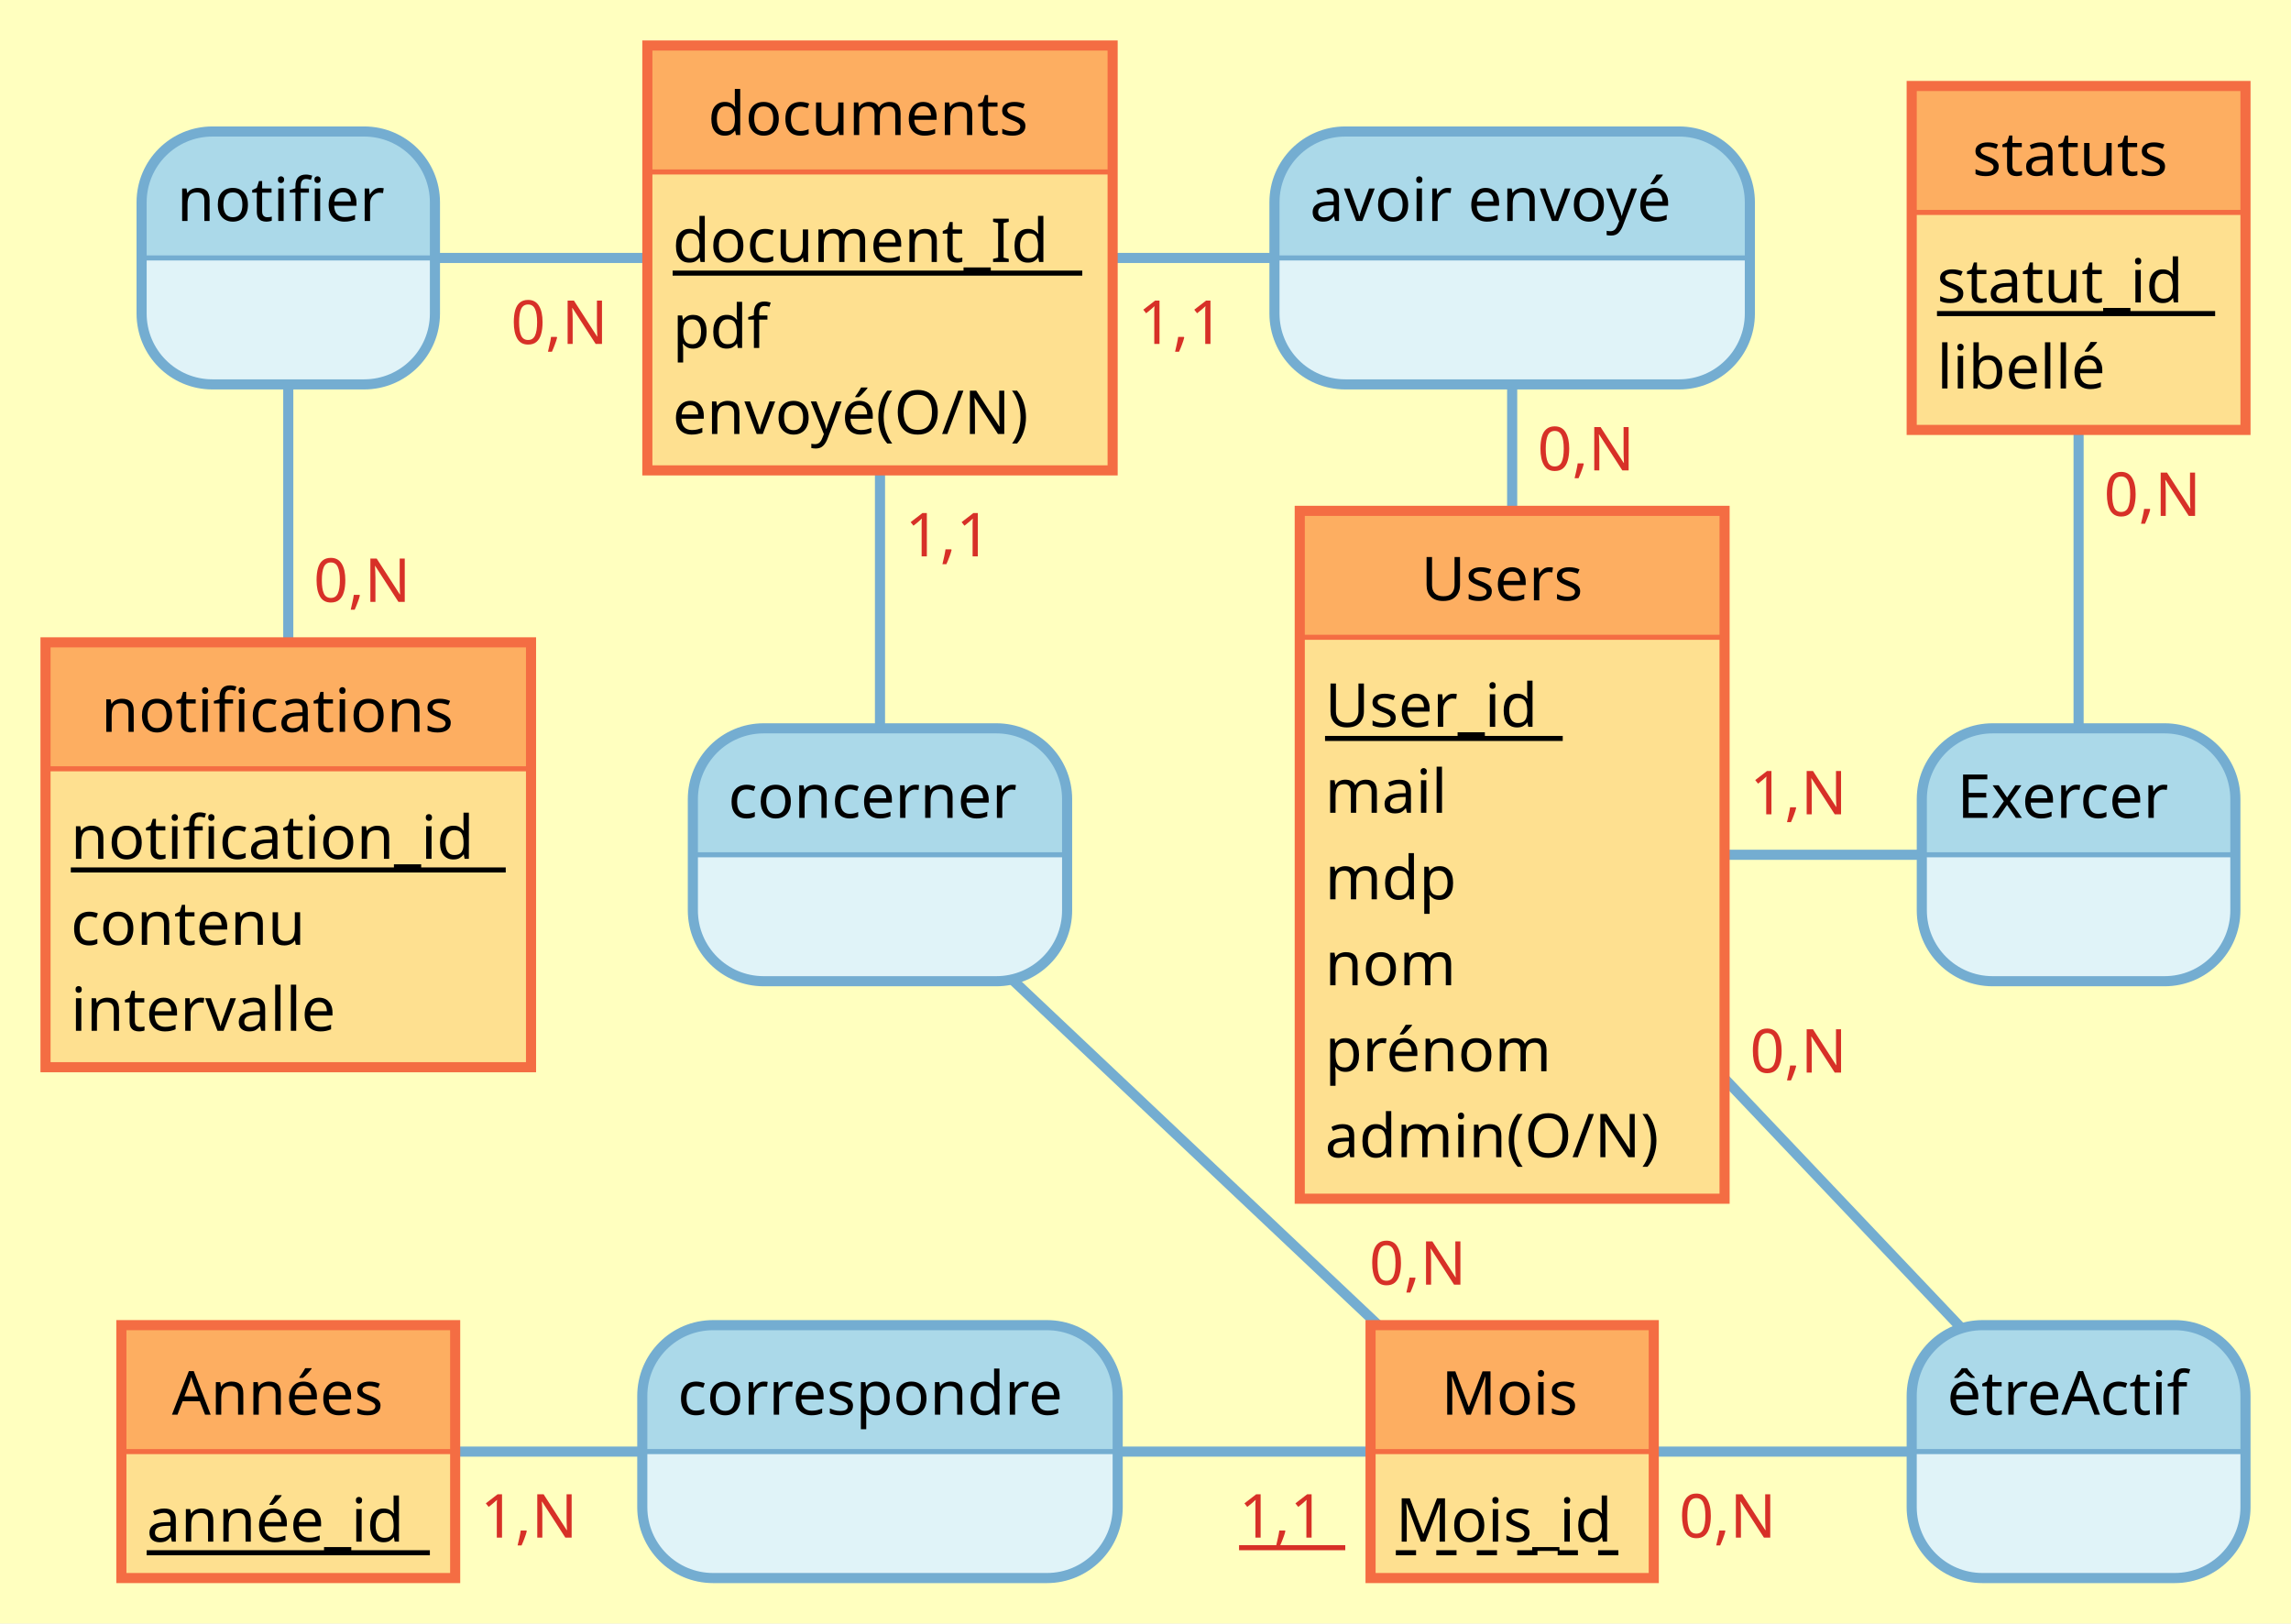
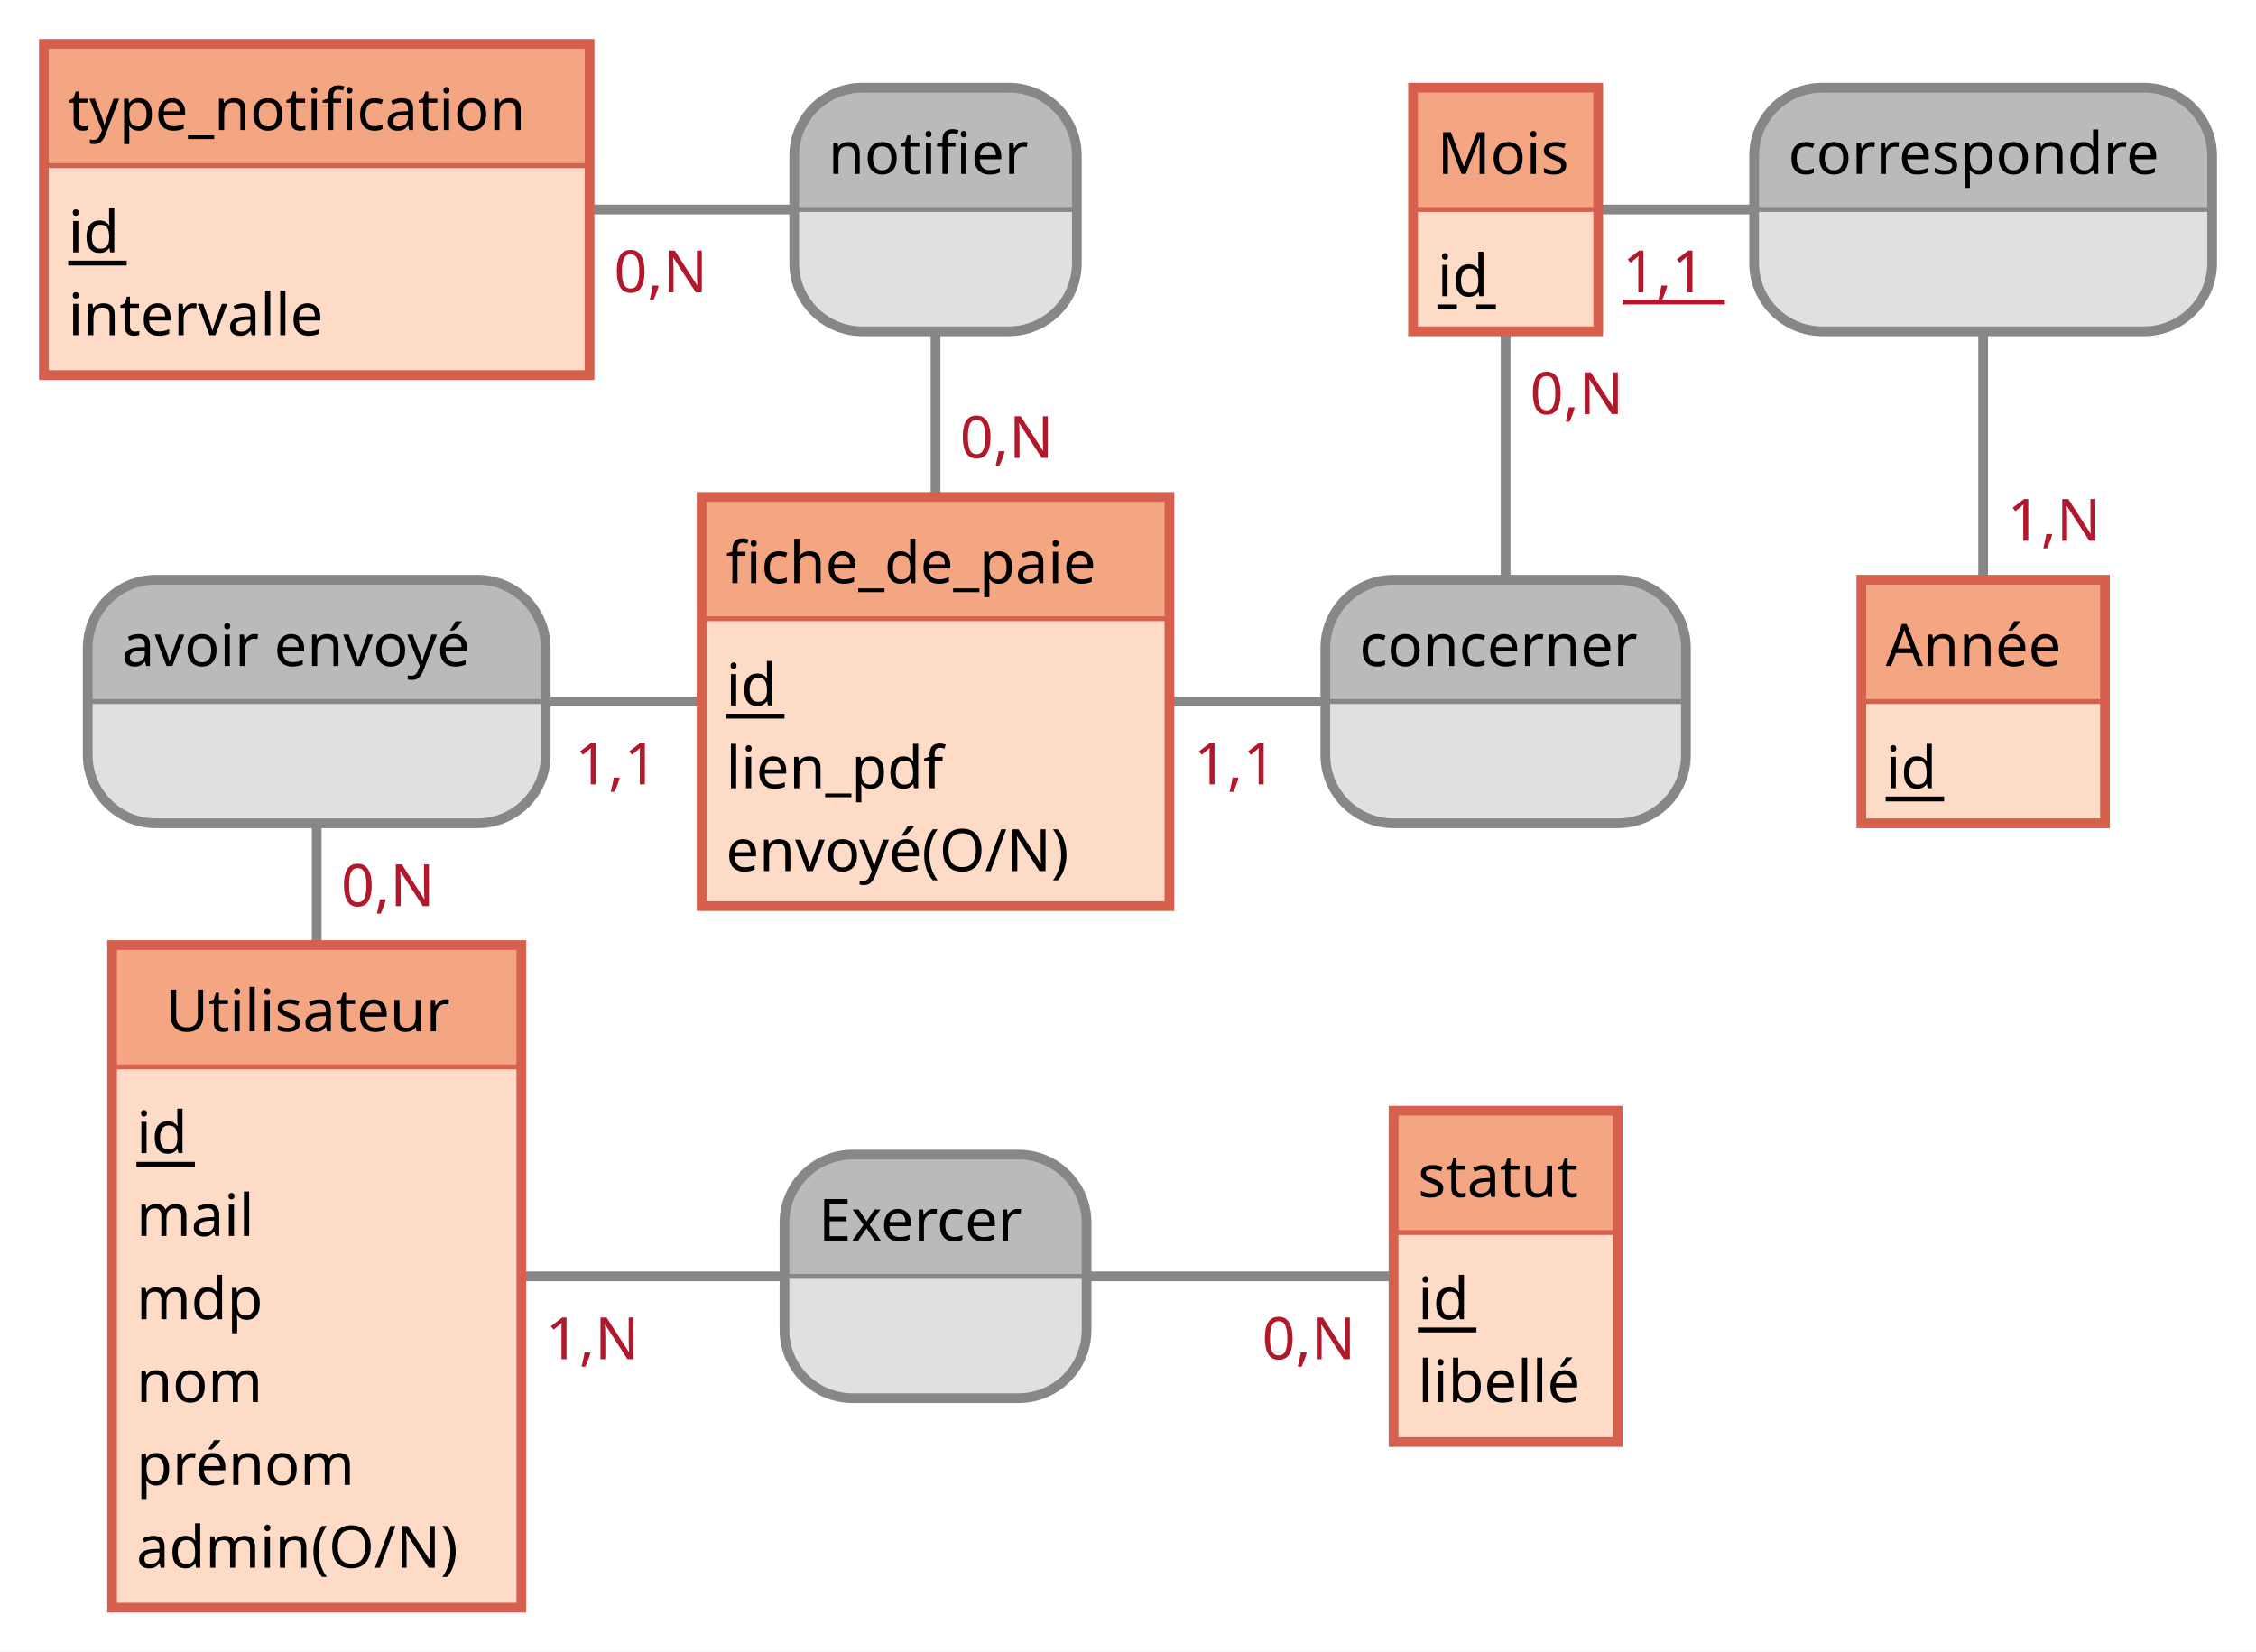
- <svg xmlns="http://www.w3.org/2000/svg" width="453" height="321" view_box="0 0 453 321">\n\n<rect id="frame" x="0" y="0" width="453" height="321" fill="#ffffbf" stroke="none" stroke-width="0" />
-   <line x1="299" y1="287" x2="174" y2="287" stroke="#74add1" stroke-width="2" />
-   <text x="245" y="304.0" fill="#d73027" font-family="Verdana" font-size="12">1,1</text>
-   <line x1="245" y1="306.0" x2="266" y2="306.0" stroke="#d73027" stroke-width="1" />
-   <line x1="57" y1="287" x2="174" y2="287" stroke="#74add1" stroke-width="2" />
-   <text x="95" y="304.0" fill="#d73027" font-family="Verdana" font-size="12">1,N</text>
+ <svg xmlns="http://www.w3.org/2000/svg" width="463" height="339" view_box="0 0 463 339">\n\n<rect id="frame" x="0" y="0" width="463" height="339" fill="#ffffff" stroke="none" stroke-width="0" />
+   <line x1="65" y1="262" x2="65" y2="144" stroke="#878787" stroke-width="2" />
+   <text x="70.0" y="186" fill="#b2182b" font-family="Verdana" font-size="12">0,N</text>
+   <line x1="192" y1="144" x2="65" y2="144" stroke="#878787" stroke-width="2" />
+   <text x="118" y="161.0" fill="#b2182b" font-family="Verdana" font-size="12">1,1</text>
+   <g id="association-avoir envoyé">
+     <path d="M 98 119 a 14 14 90 0 1 14 14 V 144 h -94 V 133 a 14 14 90 0 1 14 -14" fill="#bababa" stroke="#bababa" stroke-width="0" />
+     <path d="M 112 144.0 v 11 a 14 14 90 0 1 -14 14 H 32 a 14 14 90 0 1 -14 -14 V 144.0 H 94" fill="#e0e0e0" stroke="#e0e0e0" stroke-width="0" />
+     <rect x="18" y="119" width="94" height="50" fill="none" rx="14" stroke="#878787" stroke-width="2" />
+     <line x1="18" y1="144" x2="112" y2="144" stroke="#878787" stroke-width="1" />
+     <text x="25" y="136.7" fill="#000000" font-family="Verdana" font-size="12">avoir envoyé</text>
+   </g>
+   <line x1="65" y1="262" x2="192" y2="262" stroke="#878787" stroke-width="2" />
+   <text x="112" y="279.0" fill="#b2182b" font-family="Verdana" font-size="12">1,N</text>
+   <line x1="309" y1="262" x2="192" y2="262" stroke="#878787" stroke-width="2" />
+   <text x="259" y="279.0" fill="#b2182b" font-family="Verdana" font-size="12">0,N</text>
+   <g id="association-Exercer">
+     <path d="M 209 237 a 14 14 90 0 1 14 14 V 262 h -62 V 251 a 14 14 90 0 1 14 -14" fill="#bababa" stroke="#bababa" stroke-width="0" />
+     <path d="M 223 262.0 v 11 a 14 14 90 0 1 -14 14 H 175 a 14 14 90 0 1 -14 -14 V 262.0 H 62" fill="#e0e0e0" stroke="#e0e0e0" stroke-width="0" />
+     <rect x="161" y="237" width="62" height="50" fill="none" rx="14" stroke="#878787" stroke-width="2" />
+     <line x1="161" y1="262" x2="223" y2="262" stroke="#878787" stroke-width="1" />
+     <text x="168" y="254.7" fill="#000000" font-family="Verdana" font-size="12">Exercer</text>
+   </g>
+   <line x1="309" y1="43" x2="407" y2="43" stroke="#878787" stroke-width="2" />
+   <text x="333" y="60.0" fill="#b2182b" font-family="Verdana" font-size="12">1,1</text>
+   <line x1="333" y1="62.0" x2="354" y2="62.0" stroke="#b2182b" stroke-width="1" />
+   <line x1="407" y1="144" x2="407" y2="43" stroke="#878787" stroke-width="2" />
+   <text x="412.0" y="111" fill="#b2182b" font-family="Verdana" font-size="12">1,N</text>
  <g id="association-correspondre">
-     <path d="M 207 262 a 14 14 90 0 1 14 14 V 287 h -94 V 276 a 14 14 90 0 1 14 -14" fill="#abd9e9" stroke="#abd9e9" stroke-width="0" />
-     <path d="M 221 287.0 v 11 a 14 14 90 0 1 -14 14 H 141 a 14 14 90 0 1 -14 -14 V 287.0 H 94" fill="#e0f3f8" stroke="#e0f3f8" stroke-width="0" />
-     <rect x="127" y="262" width="94" height="50" fill="none" rx="14" stroke="#74add1" stroke-width="2" />
-     <line x1="127" y1="287" x2="221" y2="287" stroke="#74add1" stroke-width="1" />
-     <text x="134" y="279.7" fill="#000000" font-family="Verdana" font-size="12">correspondre</text>
+     <path d="M 440 18 a 14 14 90 0 1 14 14 V 43 h -94 V 32 a 14 14 90 0 1 14 -14" fill="#bababa" stroke="#bababa" stroke-width="0" />
+     <path d="M 454 43.0 v 11 a 14 14 90 0 1 -14 14 H 374 a 14 14 90 0 1 -14 -14 V 43.0 H 94" fill="#e0e0e0" stroke="#e0e0e0" stroke-width="0" />
+     <rect x="360" y="18" width="94" height="50" fill="none" rx="14" stroke="#878787" stroke-width="2" />
+     <line x1="360" y1="43" x2="454" y2="43" stroke="#878787" stroke-width="1" />
+     <text x="367" y="35.7" fill="#000000" font-family="Verdana" font-size="12">correspondre</text>
  </g>
-   <line x1="299" y1="287" x2="411" y2="287" stroke="#74add1" stroke-width="2" />
-   <text x="332" y="304.0" fill="#d73027" font-family="Verdana" font-size="12">0,N</text>
-   <line x1="299" y1="169" x2="411" y2="287" stroke="#74add1" stroke-width="2" />
-   <text x="346" y="212.06" fill="#d73027" font-family="Verdana" font-size="12">0,N</text>
-   <g id="association-êtreActif">
-     <path d="M 430 262 a 14 14 90 0 1 14 14 V 287 h -66 V 276 a 14 14 90 0 1 14 -14" fill="#abd9e9" stroke="#abd9e9" stroke-width="0" />
-     <path d="M 444 287.0 v 11 a 14 14 90 0 1 -14 14 H 392 a 14 14 90 0 1 -14 -14 V 287.0 H 66" fill="#e0f3f8" stroke="#e0f3f8" stroke-width="0" />
-     <rect x="378" y="262" width="66" height="50" fill="none" rx="14" stroke="#74add1" stroke-width="2" />
-     <line x1="378" y1="287" x2="444" y2="287" stroke="#74add1" stroke-width="1" />
-     <text x="385" y="279.7" fill="#000000" font-family="Verdana" font-size="12">êtreActif</text>
+   <line x1="65" y1="43" x2="192" y2="43" stroke="#878787" stroke-width="2" />
+   <text x="126" y="60.0" fill="#b2182b" font-family="Verdana" font-size="12">0,N</text>
+   <line x1="192" y1="144" x2="192" y2="43" stroke="#878787" stroke-width="2" />
+   <text x="197.0" y="94" fill="#b2182b" font-family="Verdana" font-size="12">0,N</text>
+   <g id="association-notifier">
+     <path d="M 207 18 a 14 14 90 0 1 14 14 V 43 h -58 V 32 a 14 14 90 0 1 14 -14" fill="#bababa" stroke="#bababa" stroke-width="0" />
+     <path d="M 221 43.0 v 11 a 14 14 90 0 1 -14 14 H 177 a 14 14 90 0 1 -14 -14 V 43.0 H 58" fill="#e0e0e0" stroke="#e0e0e0" stroke-width="0" />
+     <rect x="163" y="18" width="58" height="50" fill="none" rx="14" stroke="#878787" stroke-width="2" />
+     <line x1="163" y1="43" x2="221" y2="43" stroke="#878787" stroke-width="1" />
+     <text x="170" y="35.7" fill="#000000" font-family="Verdana" font-size="12">notifier</text>
  </g>
-   <line x1="299" y1="169" x2="299" y2="51" stroke="#74add1" stroke-width="2" />
-   <text x="304.0" y="93" fill="#d73027" font-family="Verdana" font-size="12">0,N</text>
-   <line x1="174" y1="51" x2="299" y2="51" stroke="#74add1" stroke-width="2" />
-   <text x="225" y="68.0" fill="#d73027" font-family="Verdana" font-size="12">1,1</text>
-   <g id="association-avoir envoyé">
-     <path d="M 332 26 a 14 14 90 0 1 14 14 V 51 h -94 V 40 a 14 14 90 0 1 14 -14" fill="#abd9e9" stroke="#abd9e9" stroke-width="0" />
-     <path d="M 346 51.0 v 11 a 14 14 90 0 1 -14 14 H 266 a 14 14 90 0 1 -14 -14 V 51.0 H 94" fill="#e0f3f8" stroke="#e0f3f8" stroke-width="0" />
-     <rect x="252" y="26" width="94" height="50" fill="none" rx="14" stroke="#74add1" stroke-width="2" />
-     <line x1="252" y1="51" x2="346" y2="51" stroke="#74add1" stroke-width="1" />
-     <text x="259" y="43.7" fill="#000000" font-family="Verdana" font-size="12">avoir envoyé</text>
+   <line x1="192" y1="144" x2="309" y2="144" stroke="#878787" stroke-width="2" />
+   <text x="245" y="161.0" fill="#b2182b" font-family="Verdana" font-size="12">1,1</text>
+   <line x1="309" y1="43" x2="309" y2="144" stroke="#878787" stroke-width="2" />
+   <text x="314.0" y="85" fill="#b2182b" font-family="Verdana" font-size="12">0,N</text>
+   <g id="association-concerner">
+     <path d="M 332 119 a 14 14 90 0 1 14 14 V 144 h -74 V 133 a 14 14 90 0 1 14 -14" fill="#bababa" stroke="#bababa" stroke-width="0" />
+     <path d="M 346 144.0 v 11 a 14 14 90 0 1 -14 14 H 286 a 14 14 90 0 1 -14 -14 V 144.0 H 74" fill="#e0e0e0" stroke="#e0e0e0" stroke-width="0" />
+     <rect x="272" y="119" width="74" height="50" fill="none" rx="14" stroke="#878787" stroke-width="2" />
+     <line x1="272" y1="144" x2="346" y2="144" stroke="#878787" stroke-width="1" />
+     <text x="279" y="136.7" fill="#000000" font-family="Verdana" font-size="12">concerner</text>
  </g>
-   <line x1="299" y1="169" x2="411" y2="169" stroke="#74add1" stroke-width="2" />
-   <text x="346" y="161.0" fill="#d73027" font-family="Verdana" font-size="12">1,N</text>
-   <line x1="411" y1="51" x2="411" y2="169" stroke="#74add1" stroke-width="2" />
-   <text x="416.0" y="102" fill="#d73027" font-family="Verdana" font-size="12">0,N</text>
-   <g id="association-Exercer">
-     <path d="M 428 144 a 14 14 90 0 1 14 14 V 169 h -62 V 158 a 14 14 90 0 1 14 -14" fill="#abd9e9" stroke="#abd9e9" stroke-width="0" />
-     <path d="M 442 169.0 v 11 a 14 14 90 0 1 -14 14 H 394 a 14 14 90 0 1 -14 -14 V 169.0 H 62" fill="#e0f3f8" stroke="#e0f3f8" stroke-width="0" />
-     <rect x="380" y="144" width="62" height="50" fill="none" rx="14" stroke="#74add1" stroke-width="2" />
-     <line x1="380" y1="169" x2="442" y2="169" stroke="#74add1" stroke-width="1" />
-     <text x="387" y="161.7" fill="#000000" font-family="Verdana" font-size="12">Exercer</text>
+   <g id="entity-Utilisateur">
+     <g id="frame-Utilisateur">
+       <rect x="23" y="194" width="84" height="25" fill="#f4a582" stroke="#f4a582" stroke-width="0" />
+       <rect x="23" y="219.0" width="84" height="111" fill="#fddbc7" stroke="#fddbc7" stroke-width="0" />
+       <rect x="23" y="194" width="84" height="136" fill="none" stroke="#d6604d" stroke-width="2" />
+       <line x1="23" y1="219" x2="107" y2="219" stroke="#d6604d" stroke-width="1" />
+     </g>
+     <text x="34" y="211.7" fill="#000000" font-family="Verdana" font-size="12">Utilisateur</text>
+     <text x="28" y="236.7" fill="#000000" font-family="Verdana" font-size="12">id</text>
+     <line x1="28" y1="239" x2="40" y2="239" stroke="#000000" stroke-width="1" />
+     <text x="28" y="253.7" fill="#000000" font-family="Verdana" font-size="12">mail</text>
+     <text x="28" y="270.8" fill="#000000" font-family="Verdana" font-size="12">mdp</text>
+     <text x="28" y="287.8" fill="#000000" font-family="Verdana" font-size="12">nom</text>
+     <text x="28" y="304.8" fill="#000000" font-family="Verdana" font-size="12">prénom</text>
+     <text x="28" y="321.8" fill="#000000" font-family="Verdana" font-size="12">admin(O/N)</text>
  </g>
-   <line x1="174" y1="51" x2="174" y2="169" stroke="#74add1" stroke-width="2" />
-   <text x="179.0" y="110" fill="#d73027" font-family="Verdana" font-size="12">1,1</text>
-   <line x1="299" y1="287" x2="174" y2="169" stroke="#74add1" stroke-width="2" />
-   <text x="270.734" y="254" fill="#d73027" font-family="Verdana" font-size="12">0,N</text>
-   <g id="association-concerner">
-     <path d="M 197 144 a 14 14 90 0 1 14 14 V 169 h -74 V 158 a 14 14 90 0 1 14 -14" fill="#abd9e9" stroke="#abd9e9" stroke-width="0" />
-     <path d="M 211 169.0 v 11 a 14 14 90 0 1 -14 14 H 151 a 14 14 90 0 1 -14 -14 V 169.0 H 74" fill="#e0f3f8" stroke="#e0f3f8" stroke-width="0" />
-     <rect x="137" y="144" width="74" height="50" fill="none" rx="14" stroke="#74add1" stroke-width="2" />
-     <line x1="137" y1="169" x2="211" y2="169" stroke="#74add1" stroke-width="1" />
-     <text x="144" y="161.7" fill="#000000" font-family="Verdana" font-size="12">concerner</text>
-   </g>
-   <line x1="57" y1="169" x2="57" y2="51" stroke="#74add1" stroke-width="2" />
-   <text x="62.0" y="119" fill="#d73027" font-family="Verdana" font-size="12">0,N</text>
-   <line x1="174" y1="51" x2="57" y2="51" stroke="#74add1" stroke-width="2" />
-   <text x="101" y="68.0" fill="#d73027" font-family="Verdana" font-size="12">0,N</text>
-   <g id="association-notifier">
-     <path d="M 72 26 a 14 14 90 0 1 14 14 V 51 h -58 V 40 a 14 14 90 0 1 14 -14" fill="#abd9e9" stroke="#abd9e9" stroke-width="0" />
-     <path d="M 86 51.0 v 11 a 14 14 90 0 1 -14 14 H 42 a 14 14 90 0 1 -14 -14 V 51.0 H 58" fill="#e0f3f8" stroke="#e0f3f8" stroke-width="0" />
-     <rect x="28" y="26" width="58" height="50" fill="none" rx="14" stroke="#74add1" stroke-width="2" />
-     <line x1="28" y1="51" x2="86" y2="51" stroke="#74add1" stroke-width="1" />
-     <text x="35" y="43.7" fill="#000000" font-family="Verdana" font-size="12">notifier</text>
-   </g>
-   <g id="entity-documents">
-     <g id="frame-documents">
-       <rect x="128" y="9" width="92" height="25" fill="#fdae61" stroke="#fdae61" stroke-width="0" />
-       <rect x="128" y="34.0" width="92" height="59" fill="#fee090" stroke="#fee090" stroke-width="0" />
-       <rect x="128" y="9" width="92" height="84" fill="none" stroke="#f46d43" stroke-width="2" />
-       <line x1="128" y1="34" x2="220" y2="34" stroke="#f46d43" stroke-width="1" />
+   <g id="entity-type_notification">
+     <g id="frame-type_notification">
+       <rect x="9" y="9" width="112" height="25" fill="#f4a582" stroke="#f4a582" stroke-width="0" />
+       <rect x="9" y="34.0" width="112" height="43" fill="#fddbc7" stroke="#fddbc7" stroke-width="0" />
+       <rect x="9" y="9" width="112" height="68" fill="none" stroke="#d6604d" stroke-width="2" />
+       <line x1="9" y1="34" x2="121" y2="34" stroke="#d6604d" stroke-width="1" />
    </g>
-     <text x="140" y="26.7" fill="#000000" font-family="Verdana" font-size="12">documents</text>
-     <text x="133" y="51.8" fill="#000000" font-family="Verdana" font-size="12">document_Id</text>
-     <line x1="133" y1="54" x2="214" y2="54" stroke="#000000" stroke-width="1" />
-     <text x="133" y="68.8" fill="#000000" font-family="Verdana" font-size="12">pdf</text>
-     <text x="133" y="85.8" fill="#000000" font-family="Verdana" font-size="12">envoyé(O/N)</text>
+     <text x="14" y="26.7" fill="#000000" font-family="Verdana" font-size="12">type_notification</text>
+     <text x="14" y="51.8" fill="#000000" font-family="Verdana" font-size="12">id</text>
+     <line x1="14" y1="54" x2="26" y2="54" stroke="#000000" stroke-width="1" />
+     <text x="14" y="68.8" fill="#000000" font-family="Verdana" font-size="12">intervalle</text>
  </g>
  <g id="entity-Mois">
    <g id="frame-Mois">
-       <rect x="271" y="262" width="56" height="25" fill="#fdae61" stroke="#fdae61" stroke-width="0" />
-       <rect x="271" y="287.0" width="56" height="25" fill="#fee090" stroke="#fee090" stroke-width="0" />
-       <rect x="271" y="262" width="56" height="50" fill="none" stroke="#f46d43" stroke-width="2" />
-       <line x1="271" y1="287" x2="327" y2="287" stroke="#f46d43" stroke-width="1" />
+       <rect x="290" y="18" width="38" height="25" fill="#f4a582" stroke="#f4a582" stroke-width="0" />
+       <rect x="290" y="43.0" width="38" height="25" fill="#fddbc7" stroke="#fddbc7" stroke-width="0" />
+       <rect x="290" y="18" width="38" height="50" fill="none" stroke="#d6604d" stroke-width="2" />
+       <line x1="290" y1="43" x2="328" y2="43" stroke="#d6604d" stroke-width="1" />
    </g>
-     <text x="285" y="279.7" fill="#000000" font-family="Verdana" font-size="12">Mois</text>
-     <text x="276" y="304.8" fill="#000000" font-family="Verdana" font-size="12">Mois_id</text>
-     <line x1="276" y1="307" x2="322" y2="307" style="fill:none;stroke:#000000;stroke-width:1;stroke-dasharray:4;" />
+     <text x="295" y="35.7" fill="#000000" font-family="Verdana" font-size="12">Mois</text>
+     <text x="295" y="60.8" fill="#000000" font-family="Verdana" font-size="12">id</text>
+     <line x1="295" y1="63" x2="307" y2="63" style="fill:none;stroke:#000000;stroke-width:1;stroke-dasharray:4;" />
  </g>
-   <g id="entity-Users">
-     <g id="frame-Users">
-       <rect x="257" y="101" width="84" height="25" fill="#fdae61" stroke="#fdae61" stroke-width="0" />
-       <rect x="257" y="126.0" width="84" height="111" fill="#fee090" stroke="#fee090" stroke-width="0" />
-       <rect x="257" y="101" width="84" height="136" fill="none" stroke="#f46d43" stroke-width="2" />
-       <line x1="257" y1="126" x2="341" y2="126" stroke="#f46d43" stroke-width="1" />
+   <g id="entity-statut">
+     <g id="frame-statut">
+       <rect x="286" y="228" width="46" height="25" fill="#f4a582" stroke="#f4a582" stroke-width="0" />
+       <rect x="286" y="253.0" width="46" height="43" fill="#fddbc7" stroke="#fddbc7" stroke-width="0" />
+       <rect x="286" y="228" width="46" height="68" fill="none" stroke="#d6604d" stroke-width="2" />
+       <line x1="286" y1="253" x2="332" y2="253" stroke="#d6604d" stroke-width="1" />
    </g>
-     <text x="281" y="118.7" fill="#000000" font-family="Verdana" font-size="12">Users</text>
-     <text x="262" y="143.7" fill="#000000" font-family="Verdana" font-size="12">User_id</text>
-     <line x1="262" y1="146" x2="309" y2="146" stroke="#000000" stroke-width="1" />
-     <text x="262" y="160.7" fill="#000000" font-family="Verdana" font-size="12">mail</text>
-     <text x="262" y="177.8" fill="#000000" font-family="Verdana" font-size="12">mdp</text>
-     <text x="262" y="194.8" fill="#000000" font-family="Verdana" font-size="12">nom</text>
-     <text x="262" y="211.8" fill="#000000" font-family="Verdana" font-size="12">prénom</text>
-     <text x="262" y="228.8" fill="#000000" font-family="Verdana" font-size="12">admin(O/N)</text>
+     <text x="291" y="245.7" fill="#000000" font-family="Verdana" font-size="12">statut</text>
+     <text x="291" y="270.8" fill="#000000" font-family="Verdana" font-size="12">id</text>
+     <line x1="291" y1="273" x2="303" y2="273" stroke="#000000" stroke-width="1" />
+     <text x="291" y="287.8" fill="#000000" font-family="Verdana" font-size="12">libellé</text>
  </g>
-   <g id="entity-Années">
-     <g id="frame-Années">
-       <rect x="24" y="262" width="66" height="25" fill="#fdae61" stroke="#fdae61" stroke-width="0" />
-       <rect x="24" y="287.0" width="66" height="25" fill="#fee090" stroke="#fee090" stroke-width="0" />
-       <rect x="24" y="262" width="66" height="50" fill="none" stroke="#f46d43" stroke-width="2" />
-       <line x1="24" y1="287" x2="90" y2="287" stroke="#f46d43" stroke-width="1" />
+   <g id="entity-fiche_de_paie">
+     <g id="frame-fiche_de_paie">
+       <rect x="144" y="102" width="96" height="25" fill="#f4a582" stroke="#f4a582" stroke-width="0" />
+       <rect x="144" y="127.0" width="96" height="59" fill="#fddbc7" stroke="#fddbc7" stroke-width="0" />
+       <rect x="144" y="102" width="96" height="84" fill="none" stroke="#d6604d" stroke-width="2" />
+       <line x1="144" y1="127" x2="240" y2="127" stroke="#d6604d" stroke-width="1" />
    </g>
-     <text x="34" y="279.7" fill="#000000" font-family="Verdana" font-size="12">Années</text>
-     <text x="29" y="304.8" fill="#000000" font-family="Verdana" font-size="12">année_id</text>
-     <line x1="29" y1="307" x2="85" y2="307" stroke="#000000" stroke-width="1" />
+     <text x="149" y="119.7" fill="#000000" font-family="Verdana" font-size="12">fiche_de_paie</text>
+     <text x="149" y="144.8" fill="#000000" font-family="Verdana" font-size="12">id</text>
+     <line x1="149" y1="147" x2="161" y2="147" stroke="#000000" stroke-width="1" />
+     <text x="149" y="161.8" fill="#000000" font-family="Verdana" font-size="12">lien_pdf</text>
+     <text x="149" y="178.8" fill="#000000" font-family="Verdana" font-size="12">envoyé(O/N)</text>
  </g>
-   <g id="entity-notifications">
-     <g id="frame-notifications">
-       <rect x="9" y="127" width="96" height="25" fill="#fdae61" stroke="#fdae61" stroke-width="0" />
-       <rect x="9" y="152.0" width="96" height="59" fill="#fee090" stroke="#fee090" stroke-width="0" />
-       <rect x="9" y="127" width="96" height="84" fill="none" stroke="#f46d43" stroke-width="2" />
-       <line x1="9" y1="152" x2="105" y2="152" stroke="#f46d43" stroke-width="1" />
+   <g id="entity-Année">
+     <g id="frame-Année">
+       <rect x="382" y="119" width="50" height="25" fill="#f4a582" stroke="#f4a582" stroke-width="0" />
+       <rect x="382" y="144.0" width="50" height="25" fill="#fddbc7" stroke="#fddbc7" stroke-width="0" />
+       <rect x="382" y="119" width="50" height="50" fill="none" stroke="#d6604d" stroke-width="2" />
+       <line x1="382" y1="144" x2="432" y2="144" stroke="#d6604d" stroke-width="1" />
    </g>
-     <text x="20" y="144.7" fill="#000000" font-family="Verdana" font-size="12">notifications</text>
-     <text x="14" y="169.8" fill="#000000" font-family="Verdana" font-size="12">notification_id</text>
-     <line x1="14" y1="172" x2="100" y2="172" stroke="#000000" stroke-width="1" />
-     <text x="14" y="186.8" fill="#000000" font-family="Verdana" font-size="12">contenu</text>
-     <text x="14" y="203.8" fill="#000000" font-family="Verdana" font-size="12">intervalle</text>
-   </g>
-   <g id="entity-statuts">
-     <g id="frame-statuts">
-       <rect x="378" y="17" width="66" height="25" fill="#fdae61" stroke="#fdae61" stroke-width="0" />
-       <rect x="378" y="42.0" width="66" height="43" fill="#fee090" stroke="#fee090" stroke-width="0" />
-       <rect x="378" y="17" width="66" height="68" fill="none" stroke="#f46d43" stroke-width="2" />
-       <line x1="378" y1="42" x2="444" y2="42" stroke="#f46d43" stroke-width="1" />
-     </g>
-     <text x="390" y="34.7" fill="#000000" font-family="Verdana" font-size="12">statuts</text>
-     <text x="383" y="59.8" fill="#000000" font-family="Verdana" font-size="12">statut_id</text>
-     <line x1="383" y1="62" x2="438" y2="62" stroke="#000000" stroke-width="1" />
-     <text x="383" y="76.8" fill="#000000" font-family="Verdana" font-size="12">libellé</text>
+     <text x="387" y="136.7" fill="#000000" font-family="Verdana" font-size="12">Année</text>
+     <text x="387" y="161.8" fill="#000000" font-family="Verdana" font-size="12">id</text>
+     <line x1="387" y1="164" x2="399" y2="164" stroke="#000000" stroke-width="1" />
  </g>
</svg>
